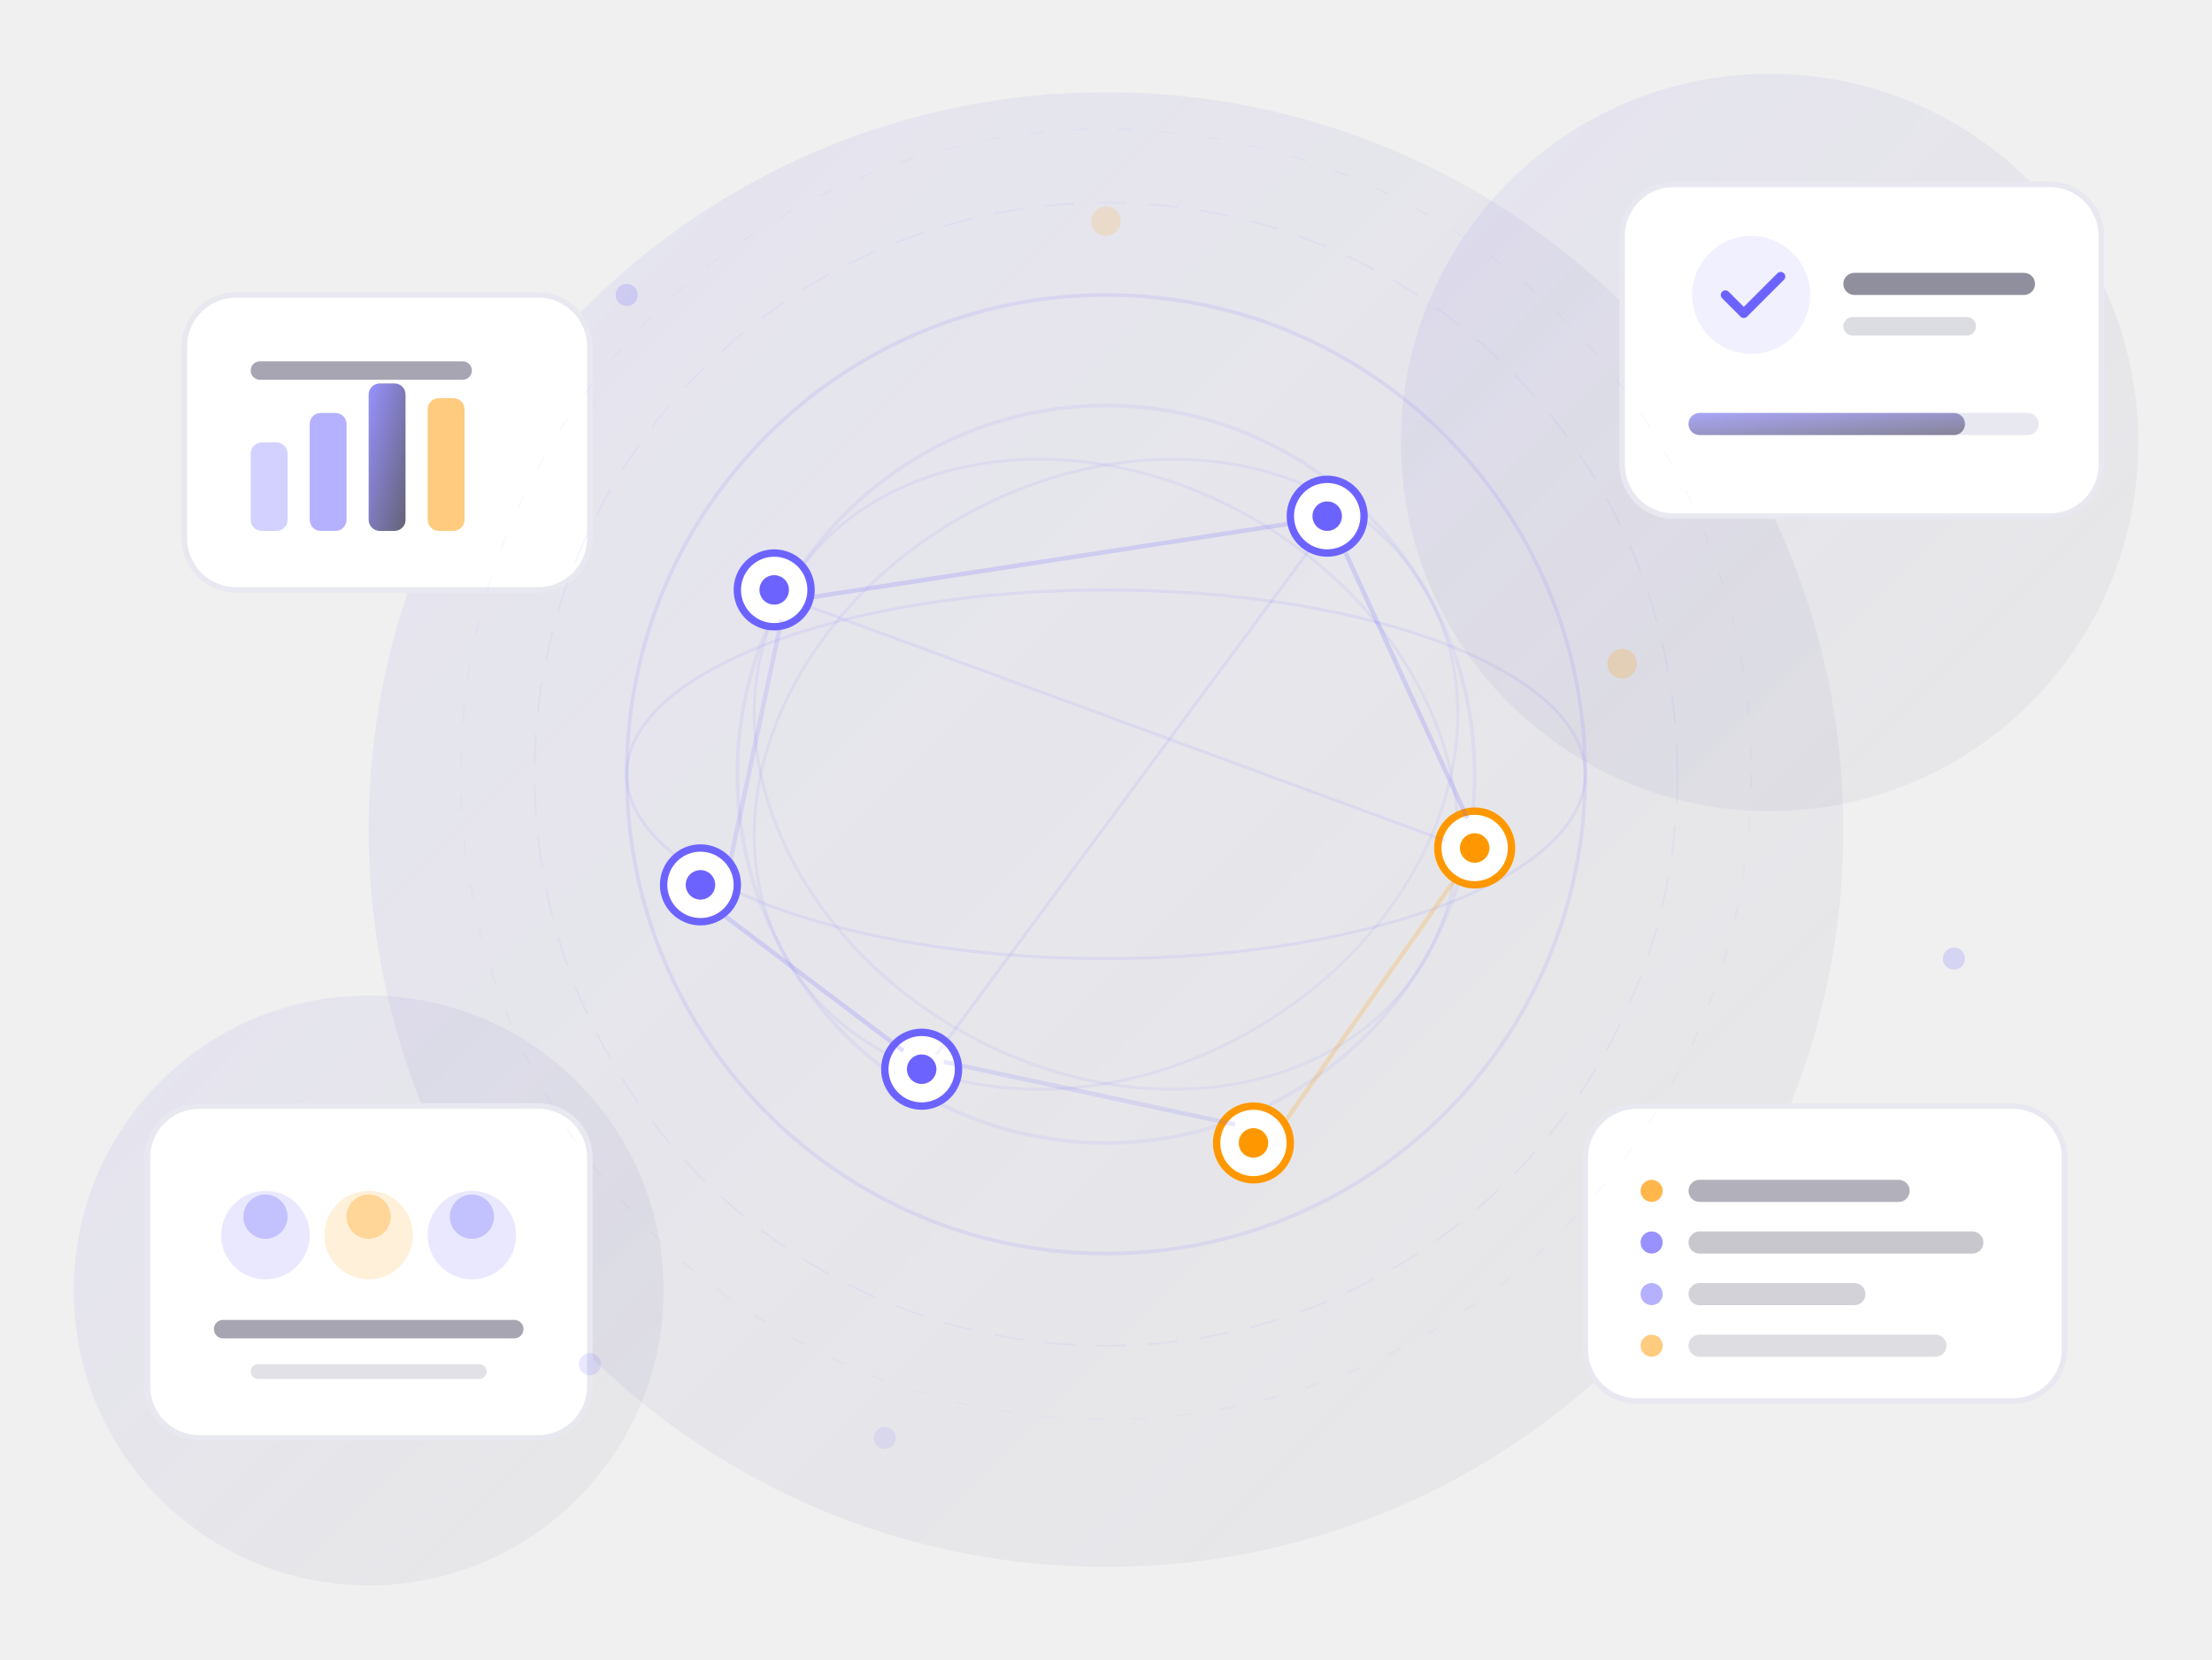
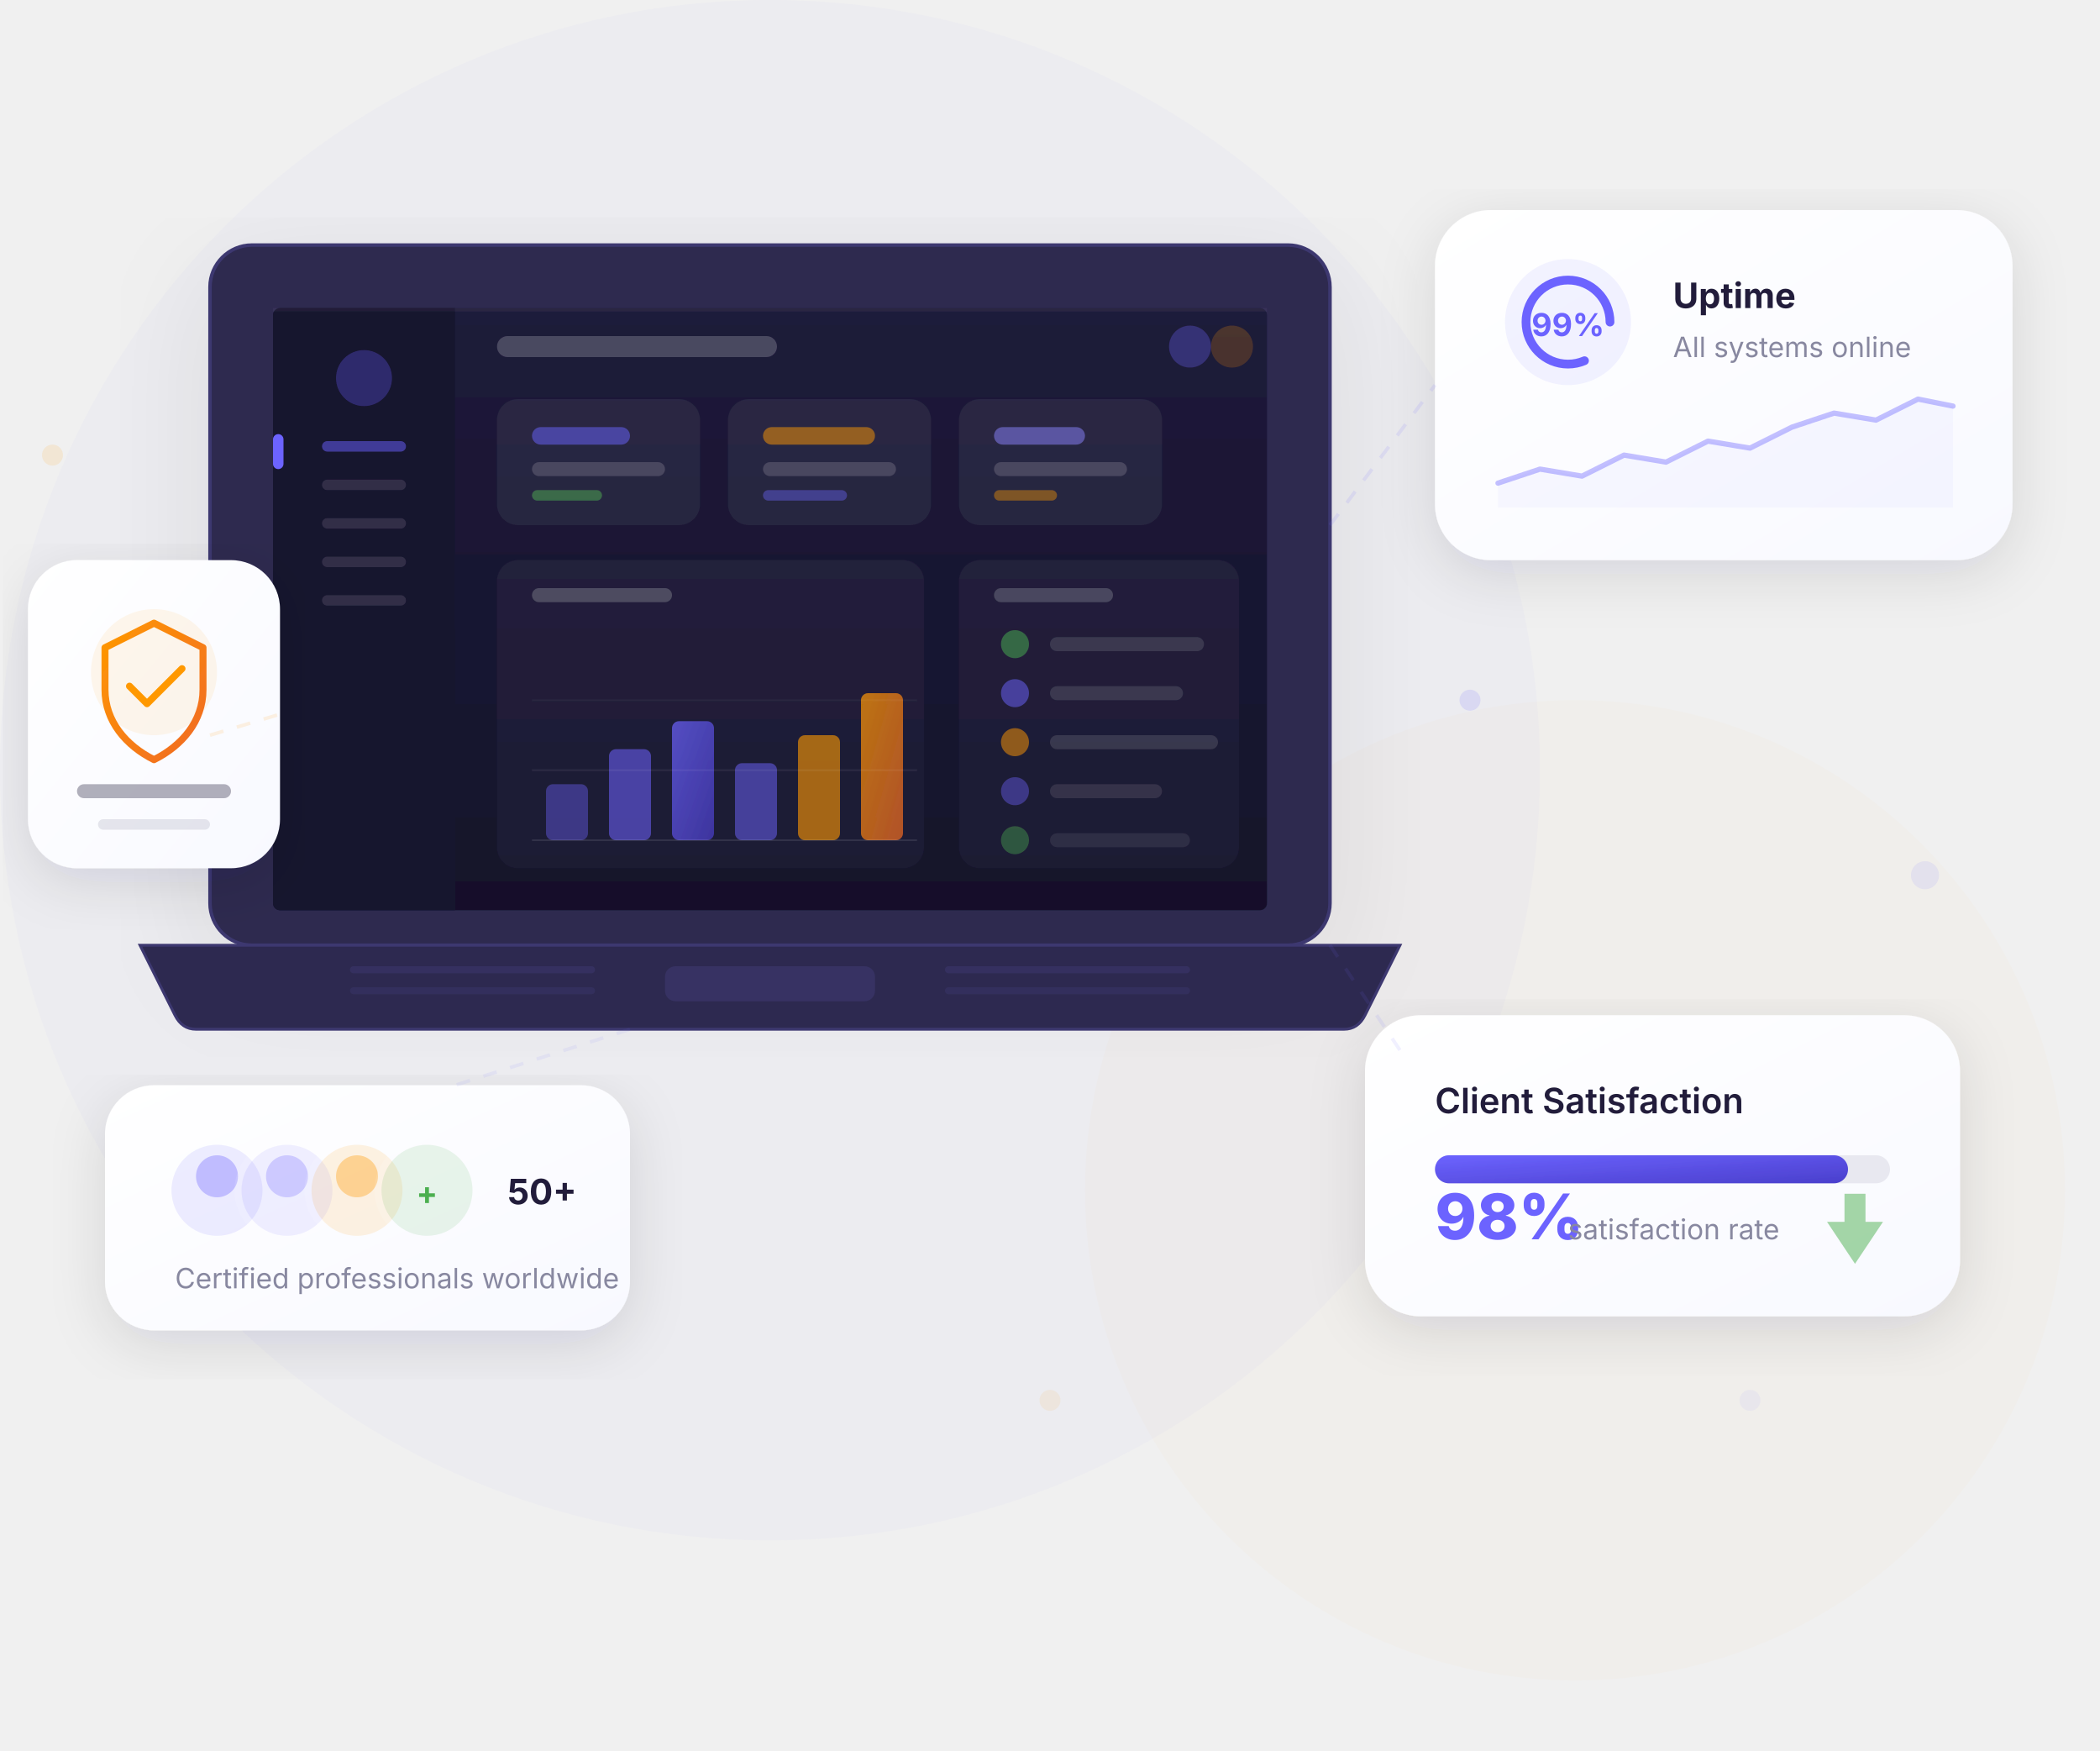
- <svg xmlns="http://www.w3.org/2000/svg" viewBox="0 0 600 450" fill="none">
+ <svg xmlns="http://www.w3.org/2000/svg" viewBox="0 0 600 500" fill="none">
  <defs>
-     <linearGradient id="bg1" x1="0%" y1="0%" x2="100%" y2="100%">
-       <stop offset="0%" stop-color="#6C63FF" stop-opacity="0.08" />
-       <stop offset="100%" stop-color="#221F3B" stop-opacity="0.04" />
+     <linearGradient id="cardGrad" x1="0%" y1="0%" x2="100%" y2="100%">
+       <stop offset="0%" stop-color="#ffffff" />
+       <stop offset="100%" stop-color="#f8f9ff" />
    </linearGradient>
-     <linearGradient id="accent" x1="0%" y1="0%" x2="100%" y2="100%">
+     <linearGradient id="purple" x1="0%" y1="0%" x2="100%" y2="100%">
      <stop offset="0%" stop-color="#6C63FF" />
-       <stop offset="100%" stop-color="#221F3B" />
+       <stop offset="100%" stop-color="#4a3fcc" />
    </linearGradient>
-     <linearGradient id="warm" x1="0%" y1="0%" x2="100%" y2="0%">
+     <linearGradient id="orange" x1="0%" y1="0%" x2="100%" y2="100%">
      <stop offset="0%" stop-color="#FF9800" />
-       <stop offset="100%" stop-color="#FF6D00" />
+       <stop offset="100%" stop-color="#F06926" />
    </linearGradient>
+     <linearGradient id="dark" x1="0%" y1="0%" x2="100%" y2="100%">
+       <stop offset="0%" stop-color="#2e2a5a" />
+       <stop offset="100%" stop-color="#1a1a2e" />
+     </linearGradient>
+     <linearGradient id="screenBg" x1="0%" y1="0%" x2="0%" y2="100%">
+       <stop offset="0%" stop-color="#1e1b3a" />
+       <stop offset="100%" stop-color="#13112a" />
+     </linearGradient>
+     <filter id="cardShadow" x="-8%" y="-8%" width="116%" height="124%">
+       <feDropShadow dx="0" dy="8" stdDeviation="16" flood-color="#221F3B" flood-opacity="0.08" />
+     </filter>
+     <filter id="softShadow" x="-10%" y="-10%" width="120%" height="130%">
+       <feDropShadow dx="0" dy="4" stdDeviation="8" flood-color="#221F3B" flood-opacity="0.12" />
+     </filter>
+     <clipPath id="screenClip">
+       <rect x="78" y="88" width="284" height="172" rx="2" />
+     </clipPath>
  </defs>
-   <circle cx="300" cy="225" r="200" fill="url(#bg1)" />
-   <circle cx="480" cy="120" r="100" fill="url(#bg1)" />
-   <circle cx="100" cy="350" r="80" fill="url(#bg1)" />
-   <circle cx="300" cy="210" r="130" fill="none" stroke="#6C63FF" stroke-width="1" opacity="0.12" />
-   <circle cx="300" cy="210" r="100" fill="none" stroke="#6C63FF" stroke-width="1" opacity="0.08" />
-   <ellipse cx="300" cy="210" rx="130" ry="50" fill="none" stroke="#6C63FF" stroke-width="0.8" opacity="0.1" />
-   <ellipse cx="300" cy="210" rx="100" ry="80" fill="none" stroke="#6C63FF" stroke-width="0.8" opacity="0.08" transform="rotate(30 300 210)" />
-   <ellipse cx="300" cy="210" rx="100" ry="80" fill="none" stroke="#6C63FF" stroke-width="0.8" opacity="0.08" transform="rotate(-30 300 210)" />
-   <circle cx="210" cy="160" r="10" fill="white" stroke="#6C63FF" stroke-width="2" />
-   <circle cx="210" cy="160" r="4" fill="#6C63FF" />
-   <circle cx="360" cy="140" r="10" fill="white" stroke="#6C63FF" stroke-width="2" />
-   <circle cx="360" cy="140" r="4" fill="#6C63FF" />
-   <circle cx="400" cy="230" r="10" fill="white" stroke="#FF9800" stroke-width="2" />
-   <circle cx="400" cy="230" r="4" fill="#FF9800" />
-   <circle cx="250" cy="290" r="10" fill="white" stroke="#6C63FF" stroke-width="2" />
-   <circle cx="250" cy="290" r="4" fill="#6C63FF" />
-   <circle cx="340" cy="310" r="10" fill="white" stroke="#FF9800" stroke-width="2" />
-   <circle cx="340" cy="310" r="4" fill="#FF9800" />
-   <circle cx="190" cy="240" r="10" fill="white" stroke="#6C63FF" stroke-width="2" />
-   <circle cx="190" cy="240" r="4" fill="#6C63FF" />
-   <line x1="220" y1="162" x2="350" y2="142" stroke="#6C63FF" stroke-width="1.2" opacity="0.2" />
-   <line x1="365" y1="150" x2="398" y2="222" stroke="#6C63FF" stroke-width="1.2" opacity="0.2" />
-   <line x1="395" y1="238" x2="348" y2="305" stroke="#FF9800" stroke-width="1.2" opacity="0.2" />
-   <line x1="335" y1="305" x2="256" y2="288" stroke="#6C63FF" stroke-width="1.2" opacity="0.15" />
-   <line x1="245" y1="285" x2="196" y2="248" stroke="#6C63FF" stroke-width="1.2" opacity="0.2" />
-   <line x1="198" y1="234" x2="212" y2="168" stroke="#6C63FF" stroke-width="1.2" opacity="0.15" />
-   <line x1="218" y1="164" x2="392" y2="228" stroke="#6C63FF" stroke-width="0.8" opacity="0.1" />
-   <line x1="356" y1="148" x2="254" y2="286" stroke="#6C63FF" stroke-width="0.8" opacity="0.1" />
-   <rect x="440" y="50" width="130" height="90" rx="14" fill="white" stroke="#e8e8f0" stroke-width="1.5" />
-   <circle cx="475" cy="80" r="16" fill="#6C63FF" opacity="0.1" />
-   <path d="M468 80 l5 5 10-10" stroke="#6C63FF" stroke-width="2.5" fill="none" stroke-linecap="round" stroke-linejoin="round" />
-   <rect x="500" y="74" width="52" height="6" rx="3" fill="#221F3B" opacity="0.5" />
-   <rect x="500" y="86" width="36" height="5" rx="2.5" fill="#8888a0" opacity="0.3" />
-   <rect x="458" y="112" width="95" height="6" rx="3" fill="#e8e8f0" />
-   <rect x="458" y="112" width="75" height="6" rx="3" fill="url(#accent)" opacity="0.5" />
-   <rect x="40" y="300" width="120" height="90" rx="14" fill="white" stroke="#e8e8f0" stroke-width="1.5" />
-   <circle cx="72" cy="335" r="12" fill="#6C63FF" opacity="0.15" />
-   <circle cx="72" cy="330" r="6" fill="#6C63FF" opacity="0.3" />
-   <circle cx="100" cy="335" r="12" fill="#FF9800" opacity="0.15" />
-   <circle cx="100" cy="330" r="6" fill="#FF9800" opacity="0.3" />
-   <circle cx="128" cy="335" r="12" fill="#6C63FF" opacity="0.15" />
-   <circle cx="128" cy="330" r="6" fill="#6C63FF" opacity="0.3" />
-   <rect x="58" y="358" width="84" height="5" rx="2.5" fill="#221F3B" opacity="0.4" />
-   <rect x="68" y="370" width="64" height="4" rx="2" fill="#8888a0" opacity="0.25" />
-   <rect x="50" y="80" width="110" height="80" rx="14" fill="white" stroke="#e8e8f0" stroke-width="1.5" />
-   <rect x="68" y="120" width="10" height="24" rx="3" fill="#6C63FF" opacity="0.3" />
-   <rect x="84" y="112" width="10" height="32" rx="3" fill="#6C63FF" opacity="0.5" />
-   <rect x="100" y="104" width="10" height="40" rx="3" fill="url(#accent)" opacity="0.7" />
-   <rect x="116" y="108" width="10" height="36" rx="3" fill="#FF9800" opacity="0.5" />
-   <rect x="68" y="98" width="60" height="5" rx="2.5" fill="#221F3B" opacity="0.4" />
-   <rect x="430" y="300" width="130" height="80" rx="14" fill="white" stroke="#e8e8f0" stroke-width="1.5" />
-   <rect x="445" y="320" width="6" height="6" rx="3" fill="#FF9800" opacity="0.7" />
-   <rect x="458" y="320" width="60" height="6" rx="3" fill="#221F3B" opacity="0.35" />
-   <rect x="445" y="334" width="6" height="6" rx="3" fill="#6C63FF" opacity="0.7" />
-   <rect x="458" y="334" width="80" height="6" rx="3" fill="#221F3B" opacity="0.25" />
-   <rect x="445" y="348" width="6" height="6" rx="3" fill="#6C63FF" opacity="0.5" />
-   <rect x="458" y="348" width="48" height="6" rx="3" fill="#221F3B" opacity="0.2" />
-   <rect x="445" y="362" width="6" height="6" rx="3" fill="#FF9800" opacity="0.5" />
-   <rect x="458" y="362" width="70" height="6" rx="3" fill="#221F3B" opacity="0.15" />
-   <circle cx="170" cy="80" r="3" fill="#6C63FF" opacity="0.2" />
-   <circle cx="440" cy="180" r="4" fill="#FF9800" opacity="0.2" />
-   <circle cx="160" cy="370" r="3" fill="#6C63FF" opacity="0.15" />
-   <circle cx="530" cy="260" r="3" fill="#6C63FF" opacity="0.2" />
-   <circle cx="300" cy="60" r="4" fill="#FF9800" opacity="0.15" />
-   <circle cx="240" cy="390" r="3" fill="#6C63FF" opacity="0.12" />
-   <circle cx="300" cy="210" r="155" fill="none" stroke="#6C63FF" stroke-width="0.5" opacity="0.06" stroke-dasharray="8 6" />
-   <circle cx="300" cy="210" r="175" fill="none" stroke="#6C63FF" stroke-width="0.5" opacity="0.04" stroke-dasharray="4 8" />
+   <circle cx="220" cy="220" r="220" fill="#6C63FF" opacity="0.03" />
+   <circle cx="450" cy="340" r="140" fill="#FF9800" opacity="0.02" />
+   <g filter="url(#cardShadow)">
+     <rect x="60" y="70" width="320" height="200" rx="12" fill="#2d2950" stroke="#3d3870" stroke-width="1" />
+     <g clip-path="url(#screenClip)">
+       <rect x="78" y="88" width="284" height="172" fill="url(#screenBg)" />
+       <rect x="78" y="88" width="52" height="172" fill="#16132e" />
+       <circle cx="104" cy="108" r="8" fill="#6C63FF" opacity="0.3" />
+       <rect x="92" y="126" width="24" height="3" rx="1.5" fill="#6C63FF" opacity="0.5" />
+       <rect x="92" y="137" width="24" height="3" rx="1.5" fill="white" opacity="0.12" />
+       <rect x="92" y="148" width="24" height="3" rx="1.5" fill="white" opacity="0.12" />
+       <rect x="92" y="159" width="24" height="3" rx="1.5" fill="white" opacity="0.12" />
+       <rect x="92" y="170" width="24" height="3" rx="1.5" fill="white" opacity="0.12" />
+       <rect x="78" y="124" width="3" height="10" rx="1.5" fill="#6C63FF" />
+       <rect x="142" y="96" width="80" height="6" rx="3" fill="white" opacity="0.2" />
+       <circle cx="340" cy="99" r="6" fill="#6C63FF" opacity="0.3" />
+       <circle cx="352" cy="99" r="6" fill="#FF9800" opacity="0.2" />
+       <rect x="142" y="114" width="58" height="36" rx="6" fill="white" opacity="0.06" />
+       <rect x="152" y="122" width="28" height="5" rx="2.5" fill="#6C63FF" opacity="0.5" />
+       <rect x="152" y="132" width="38" height="4" rx="2" fill="white" opacity="0.15" />
+       <rect x="152" y="140" width="20" height="3" rx="1.5" fill="#4caf50" opacity="0.5" />
+       <rect x="208" y="114" width="58" height="36" rx="6" fill="white" opacity="0.06" />
+       <rect x="218" y="122" width="32" height="5" rx="2.5" fill="#FF9800" opacity="0.5" />
+       <rect x="218" y="132" width="38" height="4" rx="2" fill="white" opacity="0.15" />
+       <rect x="218" y="140" width="24" height="3" rx="1.5" fill="#6C63FF" opacity="0.4" />
+       <rect x="274" y="114" width="58" height="36" rx="6" fill="white" opacity="0.06" />
+       <rect x="284" y="122" width="26" height="5" rx="2.5" fill="#8B83FF" opacity="0.5" />
+       <rect x="284" y="132" width="38" height="4" rx="2" fill="white" opacity="0.15" />
+       <rect x="284" y="140" width="18" height="3" rx="1.5" fill="#FF9800" opacity="0.4" />
+       <rect x="142" y="160" width="122" height="88" rx="6" fill="white" opacity="0.04" />
+       <rect x="152" y="168" width="40" height="4" rx="2" fill="white" opacity="0.2" />
+       <rect x="156" y="224" width="12" height="16" rx="2" fill="#6C63FF" opacity="0.4" />
+       <rect x="174" y="214" width="12" height="26" rx="2" fill="#6C63FF" opacity="0.55" />
+       <rect x="192" y="206" width="12" height="34" rx="2" fill="url(#purple)" opacity="0.7" />
+       <rect x="210" y="218" width="12" height="22" rx="2" fill="#6C63FF" opacity="0.5" />
+       <rect x="228" y="210" width="12" height="30" rx="2" fill="#FF9800" opacity="0.6" />
+       <rect x="246" y="198" width="12" height="42" rx="2" fill="url(#orange)" opacity="0.7" />
+       <line x1="152" y1="240" x2="262" y2="240" stroke="white" stroke-width="0.5" opacity="0.1" />
+       <line x1="152" y1="220" x2="262" y2="220" stroke="white" stroke-width="0.5" opacity="0.06" />
+       <line x1="152" y1="200" x2="262" y2="200" stroke="white" stroke-width="0.5" opacity="0.04" />
+       <rect x="274" y="160" width="80" height="88" rx="6" fill="white" opacity="0.04" />
+       <rect x="284" y="168" width="34" height="4" rx="2" fill="white" opacity="0.18" />
+       <circle cx="290" cy="184" r="4" fill="#4caf50" opacity="0.5" />
+       <rect x="300" y="182" width="44" height="4" rx="2" fill="white" opacity="0.12" />
+       <circle cx="290" cy="198" r="4" fill="#6C63FF" opacity="0.5" />
+       <rect x="300" y="196" width="38" height="4" rx="2" fill="white" opacity="0.12" />
+       <circle cx="290" cy="212" r="4" fill="#FF9800" opacity="0.5" />
+       <rect x="300" y="210" width="48" height="4" rx="2" fill="white" opacity="0.12" />
+       <circle cx="290" cy="226" r="4" fill="#6C63FF" opacity="0.4" />
+       <rect x="300" y="224" width="32" height="4" rx="2" fill="white" opacity="0.1" />
+       <circle cx="290" cy="240" r="4" fill="#4caf50" opacity="0.4" />
+       <rect x="300" y="238" width="40" height="4" rx="2" fill="white" opacity="0.08" />
+     </g>
+     <rect x="78" y="88" width="284" height="1" fill="white" opacity="0.05" />
+   </g>
+   <path d="M40 270 L60 270 Q60 270 60 270 L380 270 Q380 270 380 270 L400 270 L390 290 Q388 294 384 294 L56 294 Q52 294 50 290 Z" fill="#2d2950" stroke="#3d3870" stroke-width="0.8" />
+   <rect x="190" y="276" width="60" height="10" rx="3" fill="#3d3870" opacity="0.6" />
+   <rect x="100" y="276" width="70" height="2" rx="1" fill="#3d3870" opacity="0.5" />
+   <rect x="100" y="282" width="70" height="2" rx="1" fill="#3d3870" opacity="0.4" />
+   <rect x="270" y="276" width="70" height="2" rx="1" fill="#3d3870" opacity="0.5" />
+   <rect x="270" y="282" width="70" height="2" rx="1" fill="#3d3870" opacity="0.4" />
+   <g filter="url(#softShadow)">
+     <rect x="410" y="60" width="165" height="100" rx="16" fill="url(#cardGrad)" />
+     <circle cx="448" cy="92" r="18" fill="#6C63FF" opacity="0.08" />
+     <circle cx="448" cy="92" r="12" fill="none" stroke="#6C63FF" stroke-width="2.5" stroke-dasharray="62 76" stroke-dashoffset="-14" stroke-linecap="round" />
+     <text x="448" y="96" text-anchor="middle" fill="#6C63FF" font-size="9" font-weight="700" font-family="Inter, system-ui, sans-serif">99%</text>
+     <text x="478" y="88" fill="#221F3B" font-size="10" font-weight="700" font-family="Inter, system-ui, sans-serif">Uptime</text>
+     <text x="478" y="102" fill="#8888a0" font-size="8" font-family="Inter, system-ui, sans-serif">All systems online</text>
+     <polyline points="428,138 440,134 452,136 464,130 476,132 488,126 500,128 512,122 524,118 536,120 548,114 558,116" fill="none" stroke="#6C63FF" stroke-width="1.5" stroke-linecap="round" stroke-linejoin="round" opacity="0.4" />
+     <polyline points="428,138 440,134 452,136 464,130 476,132 488,126 500,128 512,122 524,118 536,120 548,114 558,116 558,145 428,145" fill="#6C63FF" opacity="0.04" />
+   </g>
+   <g filter="url(#softShadow)">
+     <rect x="8" y="160" width="72" height="88" rx="14" fill="url(#cardGrad)" />
+     <circle cx="44" cy="192" r="18" fill="#FF9800" opacity="0.08" />
+     <path d="M44 178 l-14 7 v12 c0 9 6 16 14 20 8-4 14-11 14-20 v-12 z" fill="none" stroke="url(#orange)" stroke-width="2" stroke-linejoin="round" />
+     <path d="M37 196 l5 5 10-10" stroke="#FF9800" stroke-width="2" fill="none" stroke-linecap="round" stroke-linejoin="round" />
+     <rect x="22" y="224" width="44" height="4" rx="2" fill="#221F3B" opacity="0.35" />
+     <rect x="28" y="234" width="32" height="3" rx="1.5" fill="#8888a0" opacity="0.2" />
+   </g>
+   <g filter="url(#softShadow)">
+     <rect x="30" y="310" width="150" height="70" rx="14" fill="url(#cardGrad)" />
+     <circle cx="62" cy="340" r="14" fill="#6C63FF" opacity="0.12" stroke="white" stroke-width="2" />
+     <circle cx="62" cy="336" r="6" fill="#6C63FF" opacity="0.35" />
+     <circle cx="82" cy="340" r="14" fill="#8B83FF" opacity="0.12" stroke="white" stroke-width="2" />
+     <circle cx="82" cy="336" r="6" fill="#8B83FF" opacity="0.35" />
+     <circle cx="102" cy="340" r="14" fill="#FF9800" opacity="0.12" stroke="white" stroke-width="2" />
+     <circle cx="102" cy="336" r="6" fill="#FF9800" opacity="0.35" />
+     <circle cx="122" cy="340" r="14" fill="#4caf50" opacity="0.12" stroke="white" stroke-width="2" />
+     <text x="122" y="344" text-anchor="middle" fill="#4caf50" font-size="9" font-weight="700" font-family="Inter, system-ui, sans-serif">+</text>
+     <text x="145" y="344" fill="#221F3B" font-size="10" font-weight="700" font-family="Inter, system-ui, sans-serif">50+</text>
+     <text x="50" y="368" fill="#8888a0" font-size="8" font-family="Inter, system-ui, sans-serif">Certified professionals worldwide</text>
+   </g>
+   <g filter="url(#softShadow)">
+     <rect x="390" y="290" width="170" height="86" rx="16" fill="url(#cardGrad)" />
+     <text x="410" y="318" fill="#221F3B" font-size="10" font-weight="600" font-family="Inter, system-ui, sans-serif">Client Satisfaction</text>
+     <rect x="410" y="330" width="130" height="8" rx="4" fill="#e8e8f0" />
+     <rect x="410" y="330" width="118" height="8" rx="4" fill="url(#purple)" />
+     <text x="410" y="354" fill="#6C63FF" font-size="18" font-weight="800" font-family="Inter, system-ui, sans-serif">98%</text>
+     <text x="448" y="354" fill="#8888a0" font-size="8" font-family="Inter, system-ui, sans-serif">satisfaction rate</text>
+     <path d="M530 345 l-8 12 h5 v8 h6 v-8 h5 z" fill="#4caf50" opacity="0.5" transform="rotate(180 530 353)" />
+   </g>
+   <line x1="380" y1="150" x2="410" y2="110" stroke="#6C63FF" stroke-width="1" stroke-dasharray="4 4" opacity="0.12" />
+   <line x1="60" y1="210" x2="80" y2="204" stroke="#FF9800" stroke-width="1" stroke-dasharray="4 4" opacity="0.12" />
+   <line x1="180" y1="294" x2="130" y2="310" stroke="#6C63FF" stroke-width="1" stroke-dasharray="4 4" opacity="0.08" />
+   <line x1="380" y1="270" x2="400" y2="300" stroke="#6C63FF" stroke-width="1" stroke-dasharray="4 4" opacity="0.1" />
+   <circle cx="420" cy="200" r="3" fill="#6C63FF" opacity="0.15" />
+   <circle cx="15" cy="130" r="3" fill="#FF9800" opacity="0.12" />
+   <circle cx="550" cy="250" r="4" fill="#6C63FF" opacity="0.1" />
+   <circle cx="300" cy="400" r="3" fill="#FF9800" opacity="0.08" />
+   <circle cx="500" cy="400" r="3" fill="#6C63FF" opacity="0.06" />
</svg>
